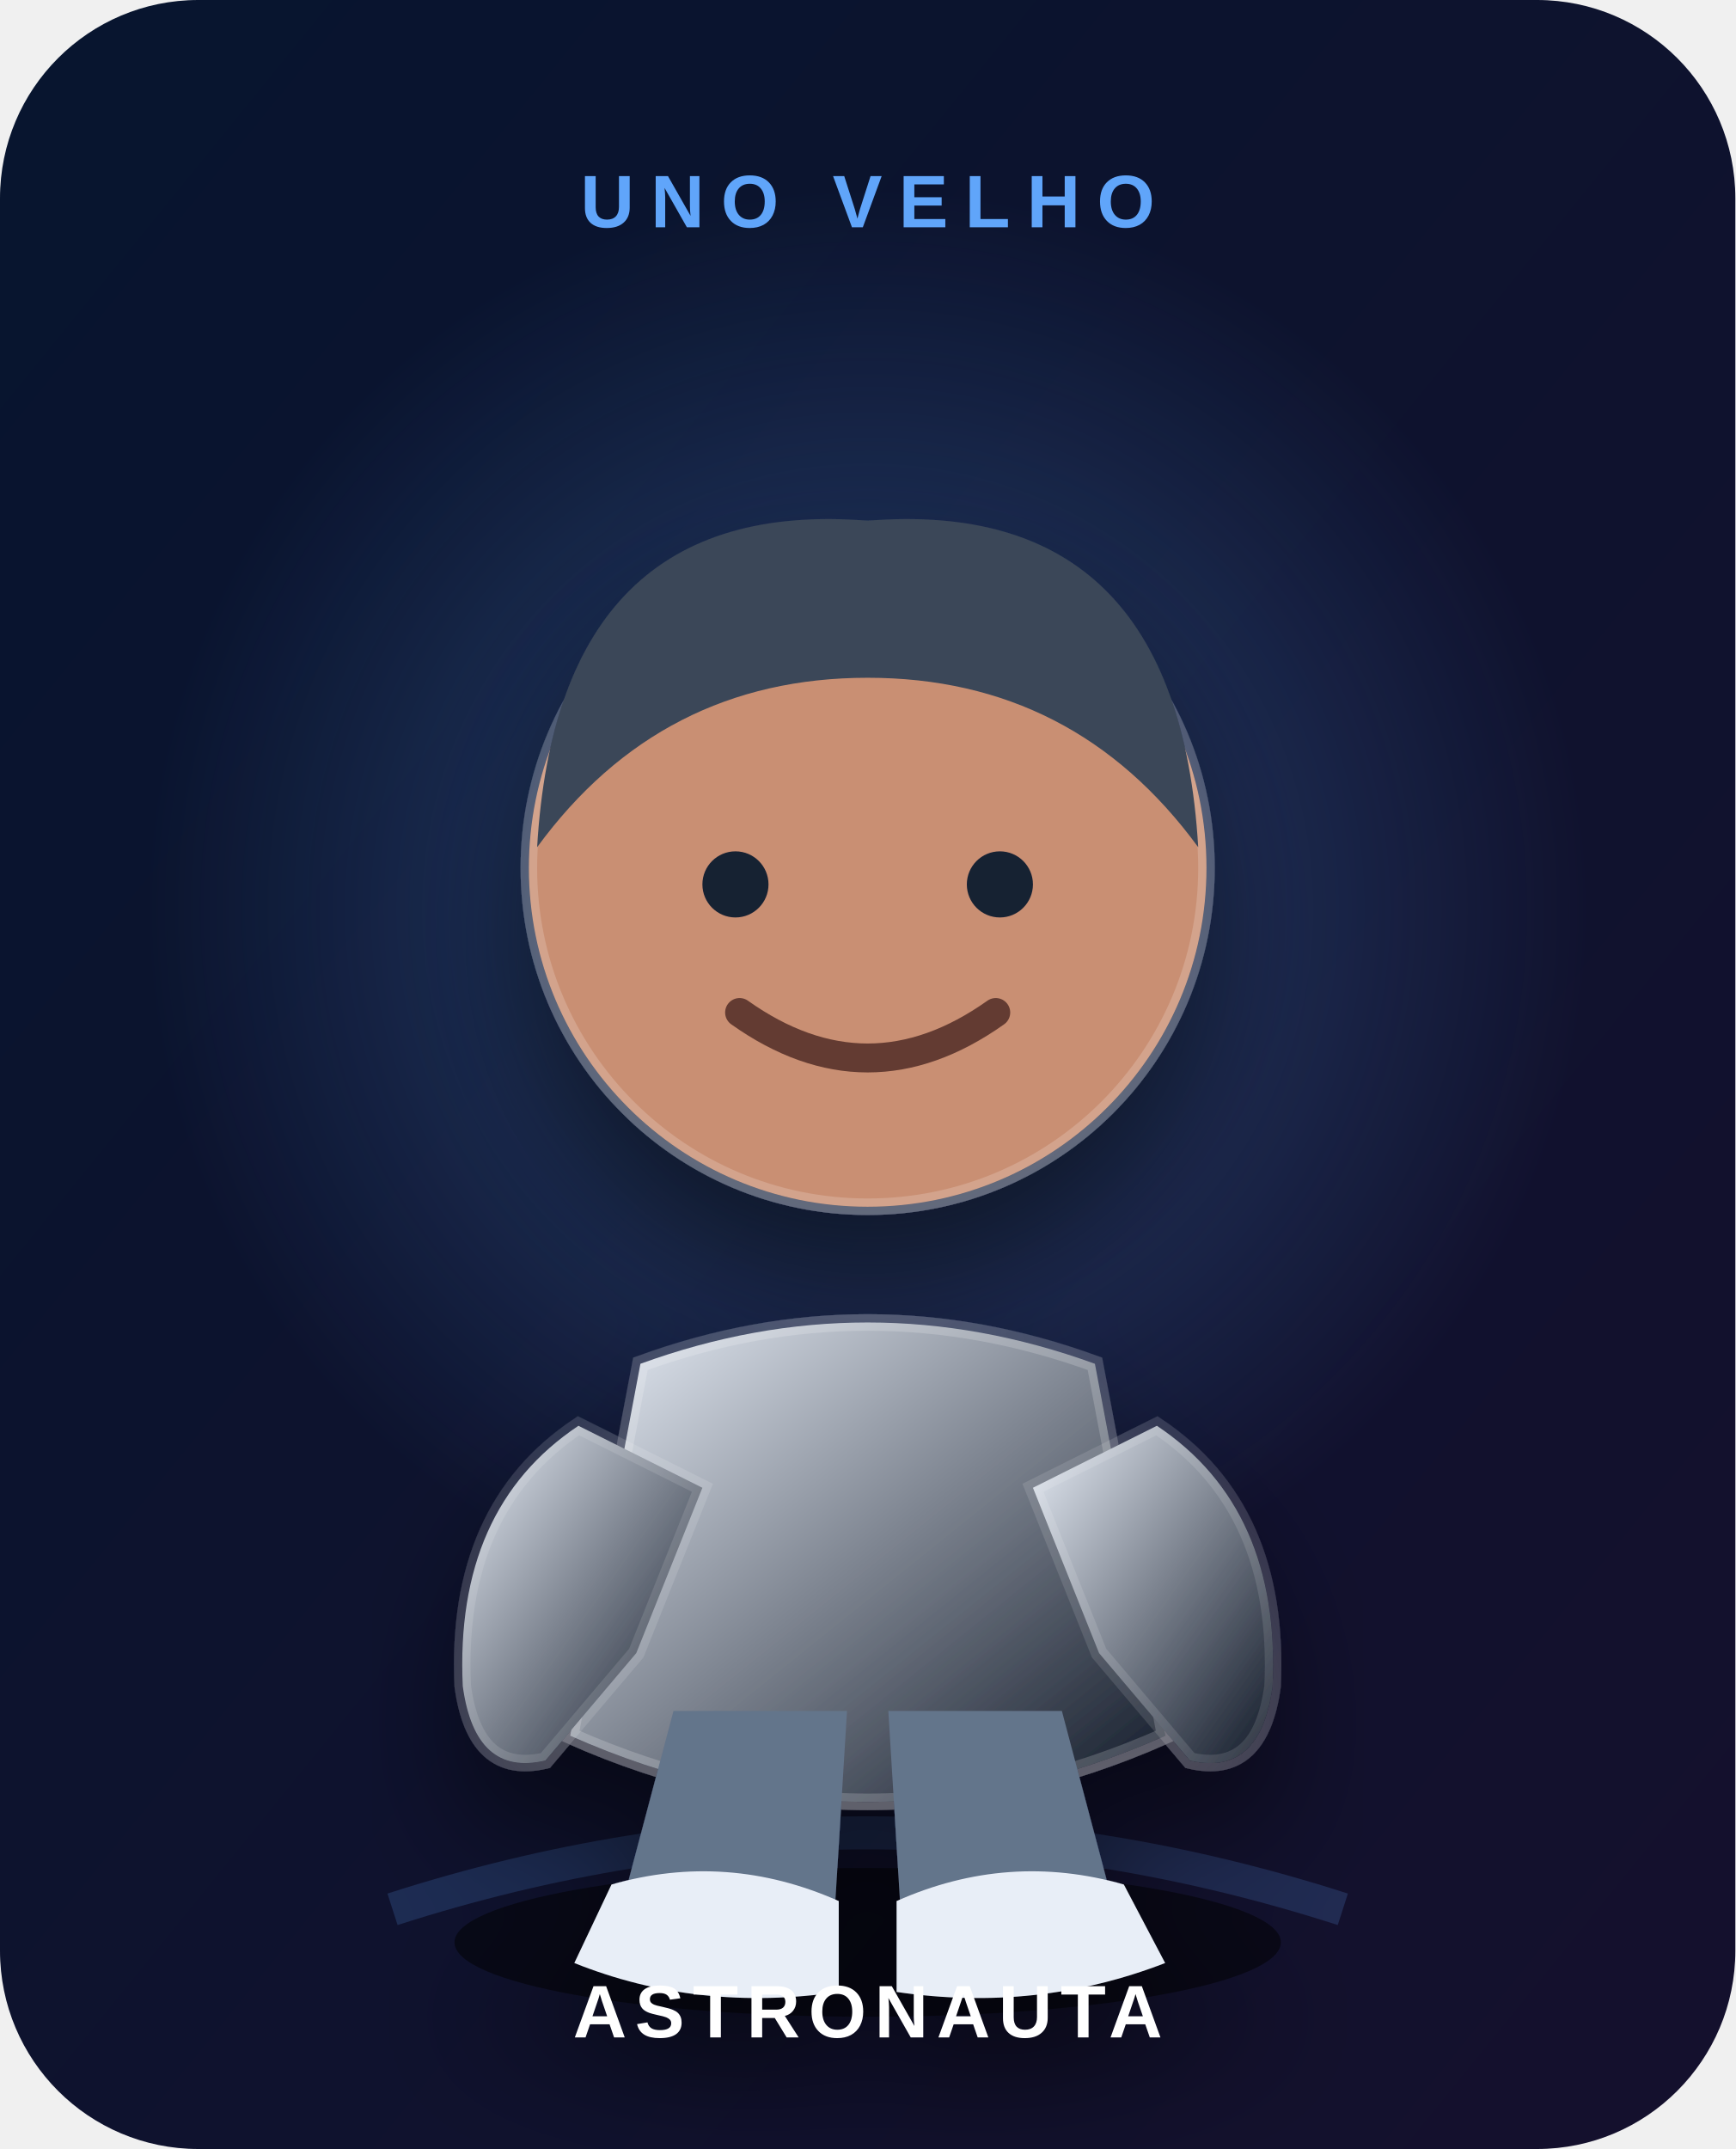
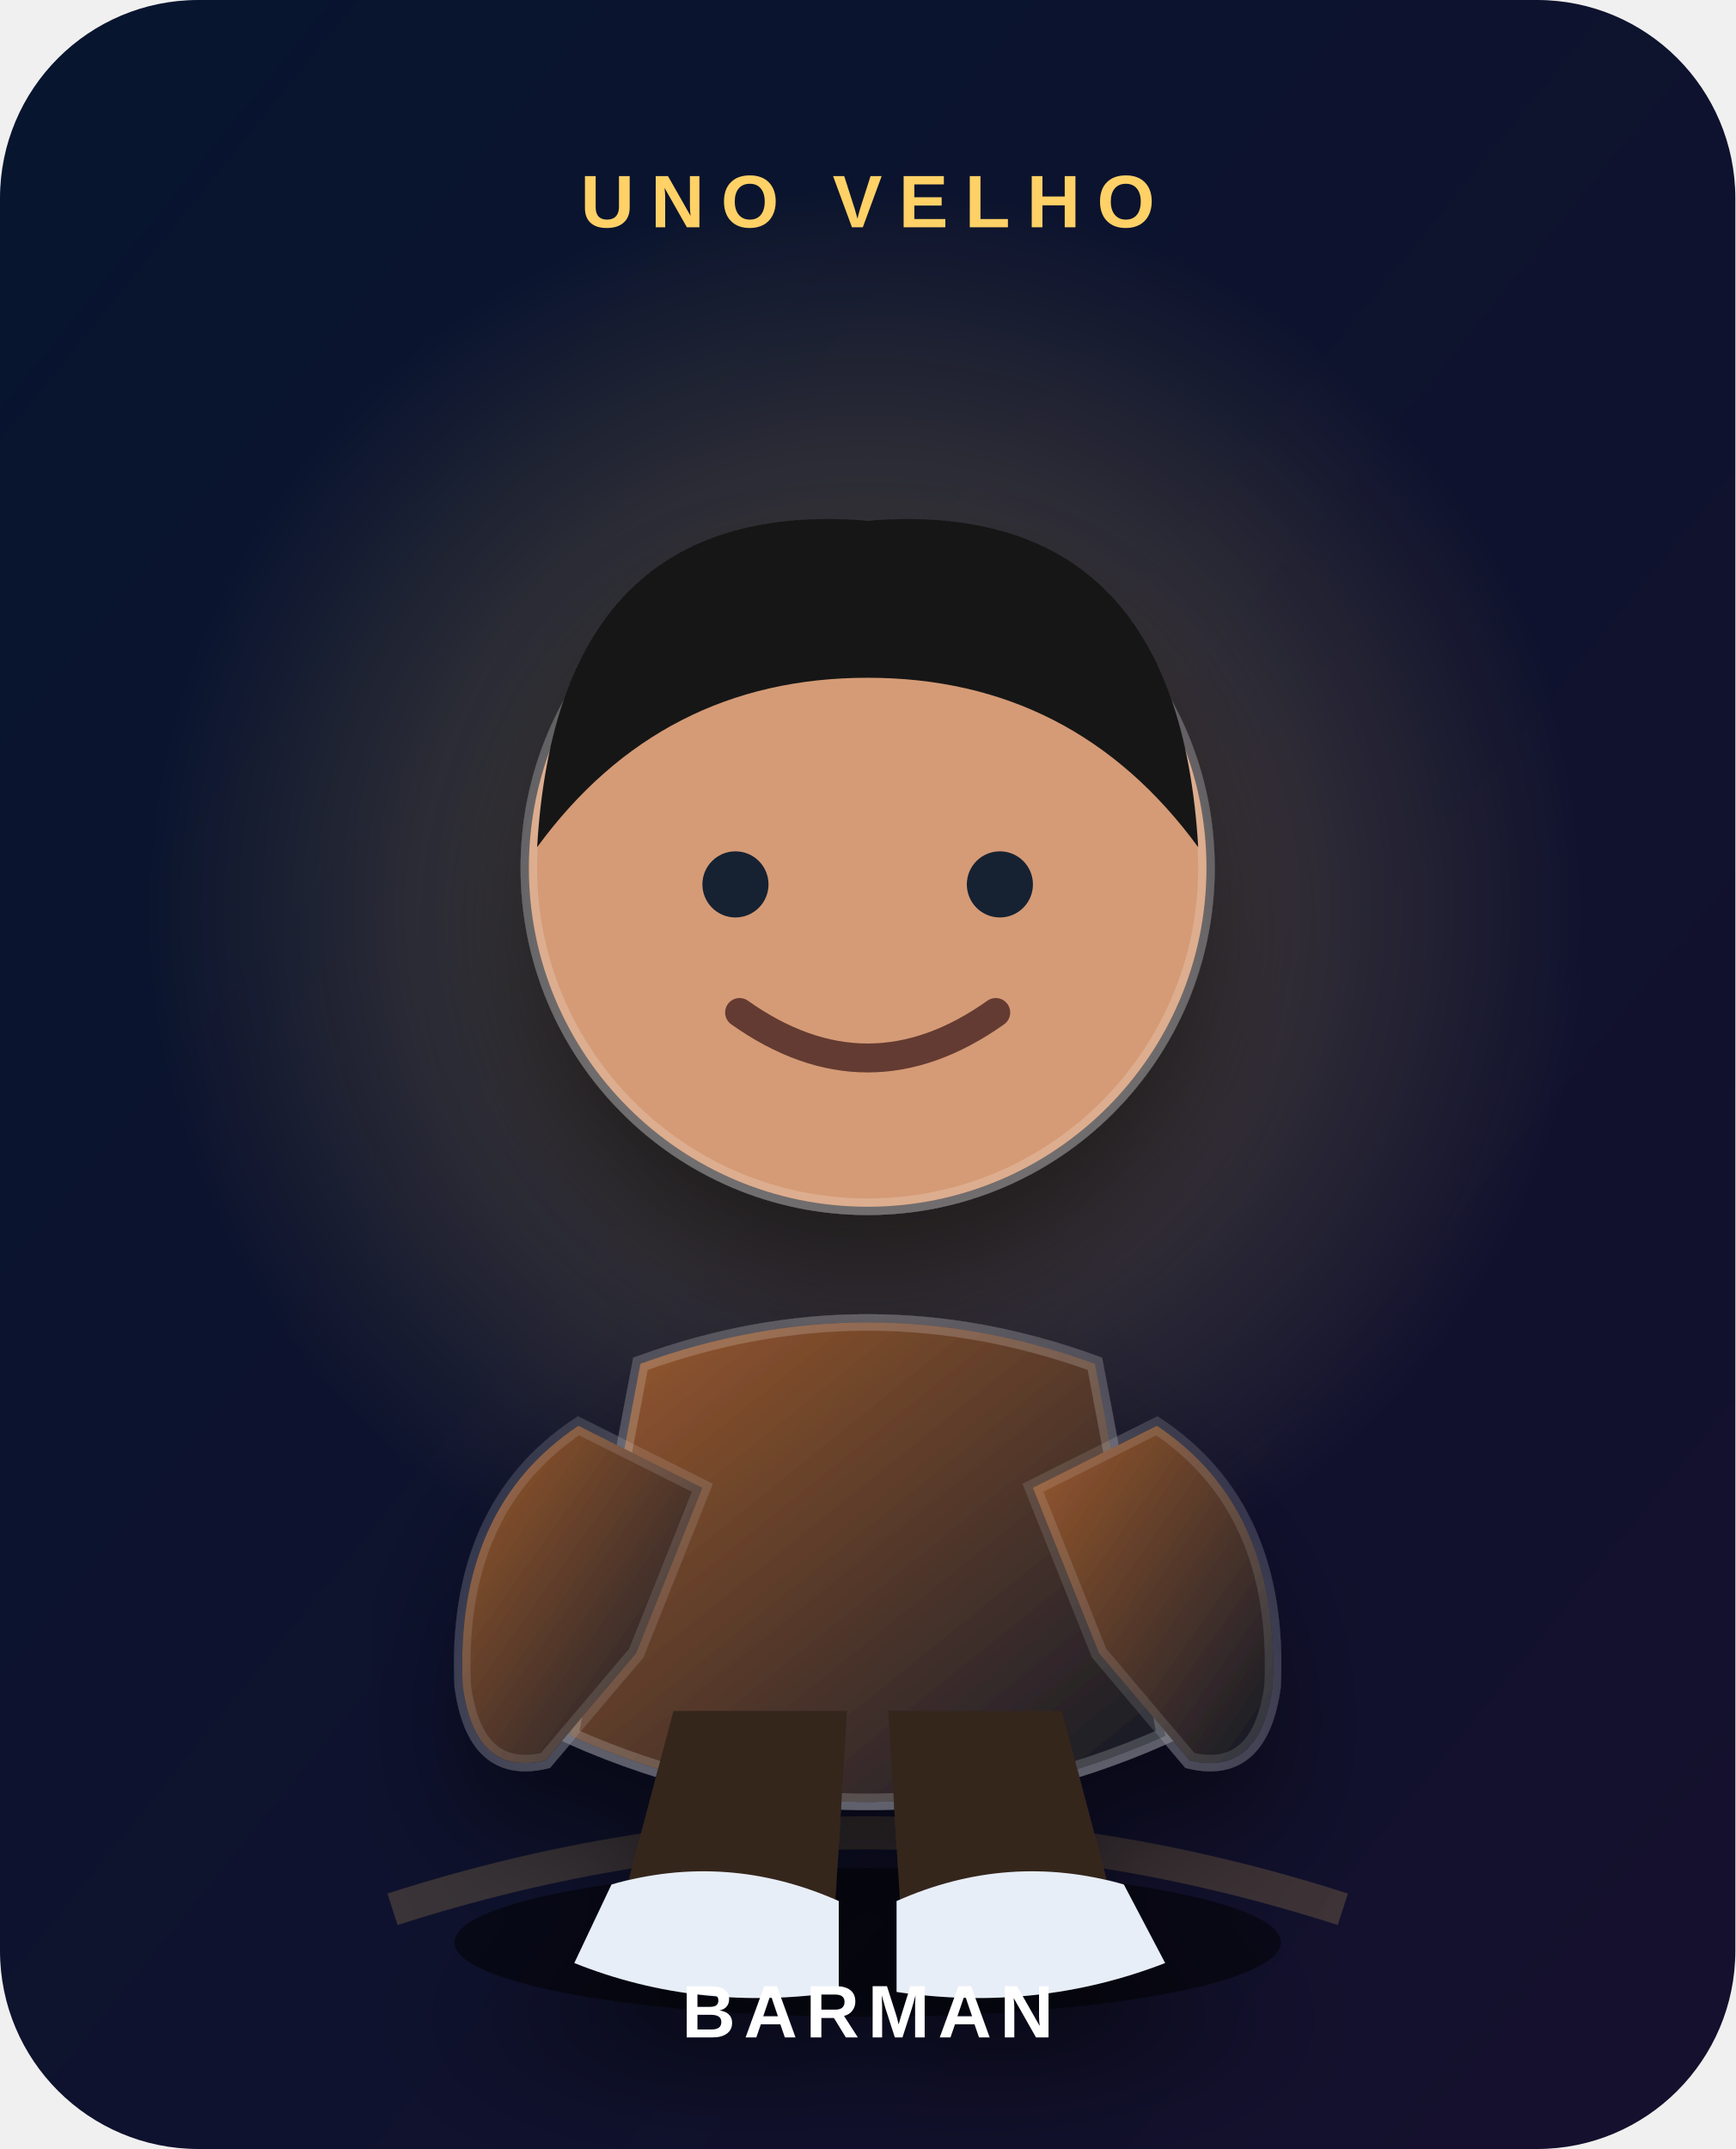
<svg xmlns="http://www.w3.org/2000/svg" viewBox="0 0 420 520">
  <defs>
    <linearGradient id="bg" x1="0" y1="0" x2="1" y2="1">
      <stop stop-color="#07152f" />
      <stop offset="1" stop-color="#15102d" />
    </linearGradient>
    <linearGradient id="shirt" x1="0" y1="0" x2="1" y2="1">
-       <stop stop-color="#e8eef7" />
+       <stop stop-color="#9b5a2e" />
      <stop offset="1" stop-color="#101827" />
    </linearGradient>
    <radialGradient id="glow">
-       <stop stop-color="#60a5fa" stop-opacity=".34" />
-       <stop offset="1" stop-color="#60a5fa" stop-opacity="0" />
+       <stop stop-color="#ffd166" stop-opacity=".34" />
+       <stop offset="1" stop-color="#ffd166" stop-opacity="0" />
    </radialGradient>
    <filter id="shadow">
      <feDropShadow dx="0" dy="18" stdDeviation="14" flood-color="#000" flood-opacity=".5" />
    </filter>
  </defs>
  <rect width="420" height="520" rx="48" fill="url(#bg)" />
  <circle cx="210" cy="220" r="175" fill="url(#glow)" />
-   <path d="M95 462 Q210 425 325 462" fill="none" stroke="#60a5fa" stroke-opacity=".18" stroke-width="8" />
+   <path d="M95 462 Q210 425 325 462" fill="none" stroke="#ffd166" stroke-opacity=".18" stroke-width="8" />
  <g filter="url(#shadow)">
    <ellipse cx="210" cy="470" rx="100" ry="18" fill="#000" opacity=".5" />
    <path d="M155 330 Q210 310 265 330 L282 420 Q210 452 138 420Z" fill="url(#shirt)" stroke="#fff" stroke-opacity=".18" stroke-width="4" />
    <path d="M140 345 Q110 365 112 408 Q115 430 132 426 L154 400 L170 360Z" fill="url(#shirt)" stroke="#fff" stroke-opacity=".12" stroke-width="4" />
    <path d="M280 345 Q310 365 308 408 Q305 430 288 426 L266 400 L250 360Z" fill="url(#shirt)" stroke="#fff" stroke-opacity=".12" stroke-width="4" />
-     <path d="M163 414 L205 414 L202 463 L150 463Z" fill="#64748b" />
-     <path d="M215 414 L257 414 L270 463 L218 463Z" fill="#64748b" />
+     <path d="M163 414 L205 414 L202 463 L150 463Z" fill="#34251d" />
+     <path d="M215 414 L257 414 L270 463 L218 463Z" fill="#34251d" />
    <path d="M148 456 Q176 448 203 460 L203 482 Q169 487 139 475Z" fill="#e8eef7" />
    <path d="M217 460 Q244 448 272 456 L282 475 Q251 487 217 482Z" fill="#e8eef7" />
-     <circle cx="210" cy="210" r="82" fill="#c98f73" stroke="#fff" stroke-opacity=".18" stroke-width="4" />
-     <path d="M130 205 Q135 120 210 126 Q285 120 290 205 Q260 164 210 164 Q160 164 130 205Z" fill="#3b4758" />
+     <circle cx="210" cy="210" r="82" fill="#d59b76" stroke="#fff" stroke-opacity=".18" stroke-width="4" />
+     <path d="M130 205 Q135 120 210 126 Q285 120 290 205 Q260 164 210 164 Q160 164 130 205Z" fill="#171717" />
    <circle cx="178" cy="214" r="8" fill="#172033" />
    <circle cx="242" cy="214" r="8" fill="#172033" />
    <path d="M179 245 Q210 267 241 245" fill="none" stroke="#633b31" stroke-width="7" stroke-linecap="round" />
  </g>
-   <text x="210" y="55" text-anchor="middle" fill="#60a5fa" font-family="Arial,sans-serif" font-size="18" font-weight="900" letter-spacing="4">UNO VELHO</text>
-   <text x="210" y="493" text-anchor="middle" fill="#fff" font-family="Arial,sans-serif" font-size="18" font-weight="900" letter-spacing="2">ASTRONAUTA</text>
+   <text x="210" y="55" text-anchor="middle" fill="#ffd166" font-family="Arial,sans-serif" font-size="18" font-weight="900" letter-spacing="4">UNO VELHO</text>
+   <text x="210" y="493" text-anchor="middle" fill="#fff" font-family="Arial,sans-serif" font-size="18" font-weight="900" letter-spacing="2">BARMAN</text>
</svg>
